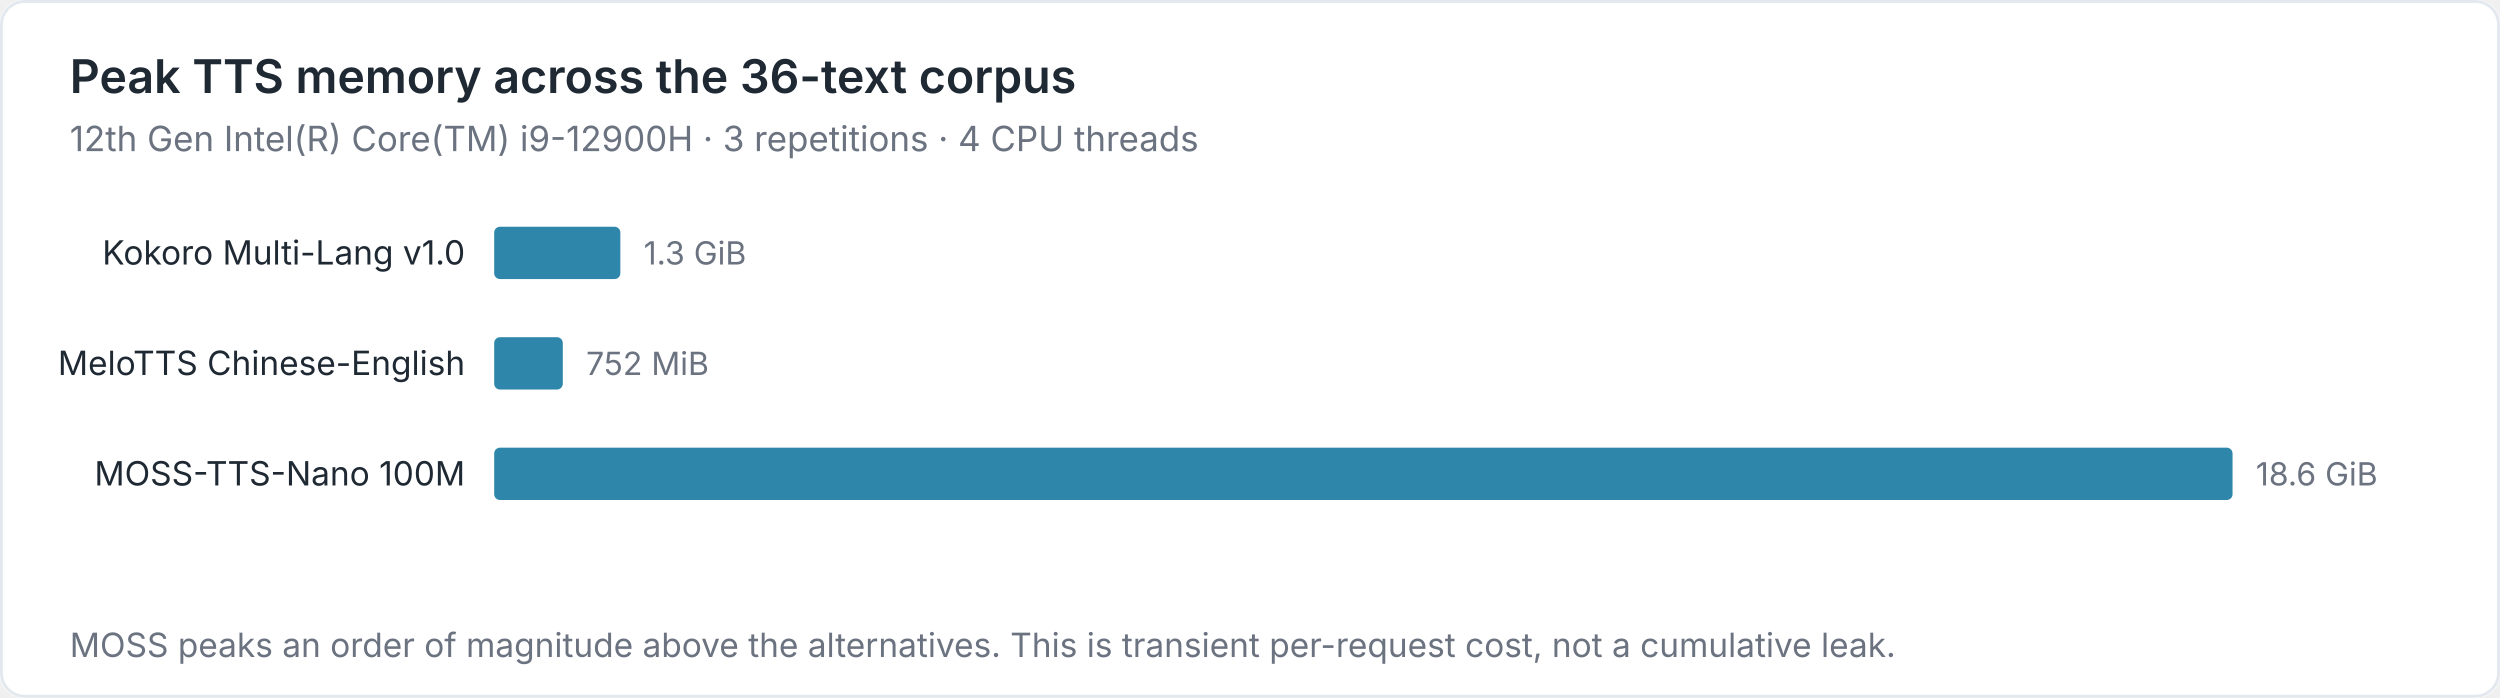
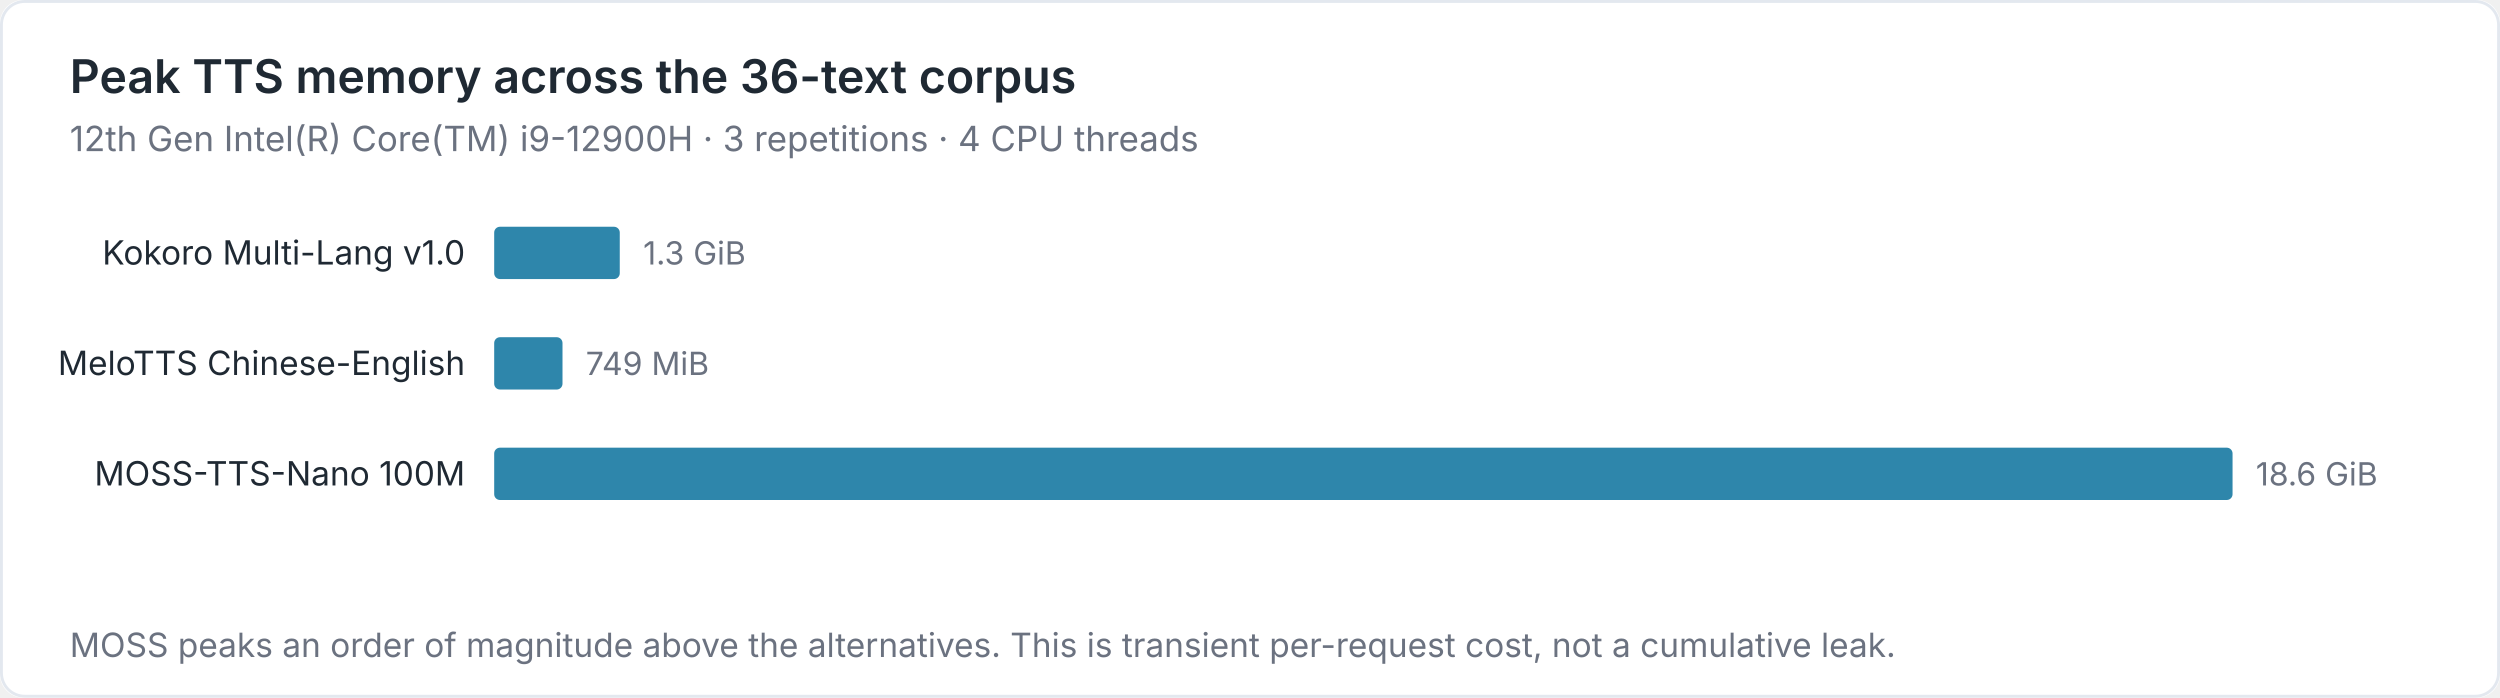
<svg xmlns="http://www.w3.org/2000/svg" width="860" height="240" viewBox="0 0 860 240" role="img">
  <rect width="860" height="240" fill="#FFFFFF" rx="8" />
  <rect x="0.5" y="0.5" width="859" height="239" fill="none" stroke="#E3E8EF" rx="8" />
  <text x="24" y="32" font-family="-apple-system, BlinkMacSystemFont, 'Segoe UI', 'Noto Sans SC', 'Microsoft YaHei', sans-serif" font-size="16" fill="#1F2933" text-anchor="start" font-weight="600">Peak TTS memory across the 36-text corpus</text>
  <text x="24" y="52" font-family="-apple-system, BlinkMacSystemFont, 'Segoe UI', 'Noto Sans SC', 'Microsoft YaHei', sans-serif" font-size="12" fill="#6B7280" text-anchor="start" font-weight="400">12th Gen Intel(R) Core(TM) i9-12900H · 3 repetitions · 4 CPU threads</text>
  <text x="160" y="91" font-family="-apple-system, BlinkMacSystemFont, 'Segoe UI', 'Noto Sans SC', 'Microsoft YaHei', sans-serif" font-size="11.5" fill="#1F2933" text-anchor="end" font-weight="400">Kokoro Multi-Lang v1.0</text>
-   <rect x="170" y="78" width="43.4" height="18" fill="#2E86AB" rx="2" />
-   <text x="221.413" y="91" font-family="-apple-system, BlinkMacSystemFont, 'Segoe UI', 'Noto Sans SC', 'Microsoft YaHei', sans-serif" font-size="11" fill="#6B7280" text-anchor="start" font-weight="400">1.3 GiB</text>
+   <rect x="170" y="78" width="43.2" height="18" fill="#2E86AB" rx="2" />
+   <text x="221.242" y="91" font-family="-apple-system, BlinkMacSystemFont, 'Segoe UI', 'Noto Sans SC', 'Microsoft YaHei', sans-serif" font-size="11" fill="#6B7280" text-anchor="start" font-weight="400">1.3 GiB</text>
  <text x="160" y="129" font-family="-apple-system, BlinkMacSystemFont, 'Segoe UI', 'Noto Sans SC', 'Microsoft YaHei', sans-serif" font-size="11.5" fill="#1F2933" text-anchor="end" font-weight="400">MeloTTS Chinese-English</text>
-   <rect x="170" y="116" width="23.6" height="18" fill="#2E86AB" rx="2" />
-   <text x="201.618" y="129" font-family="-apple-system, BlinkMacSystemFont, 'Segoe UI', 'Noto Sans SC', 'Microsoft YaHei', sans-serif" font-size="11" fill="#6B7280" text-anchor="start" font-weight="400">752 MiB</text>
+   <rect x="170" y="116" width="23.5" height="18" fill="#2E86AB" rx="2" />
+   <text x="201.499" y="129" font-family="-apple-system, BlinkMacSystemFont, 'Segoe UI', 'Noto Sans SC', 'Microsoft YaHei', sans-serif" font-size="11" fill="#6B7280" text-anchor="start" font-weight="400">749 MiB</text>
  <text x="160" y="167" font-family="-apple-system, BlinkMacSystemFont, 'Segoe UI', 'Noto Sans SC', 'Microsoft YaHei', sans-serif" font-size="11.5" fill="#1F2933" text-anchor="end" font-weight="400">MOSS-TTS-Nano 100M</text>
  <rect x="170" y="154" width="598.0" height="18" fill="#2E86AB" rx="2" />
  <text x="776" y="167" font-family="-apple-system, BlinkMacSystemFont, 'Segoe UI', 'Noto Sans SC', 'Microsoft YaHei', sans-serif" font-size="11" fill="#6B7280" text-anchor="start" font-weight="400">18.6 GiB</text>
  <text x="24" y="226" font-family="-apple-system, BlinkMacSystemFont, 'Segoe UI', 'Noto Sans SC', 'Microsoft YaHei', sans-serif" font-size="11.5" fill="#6B7280" text-anchor="start" font-weight="400">MOSS peaks an order of magnitude above the alternatives. This is transient per-request cost, not a cumulative leak.</text>
</svg>
